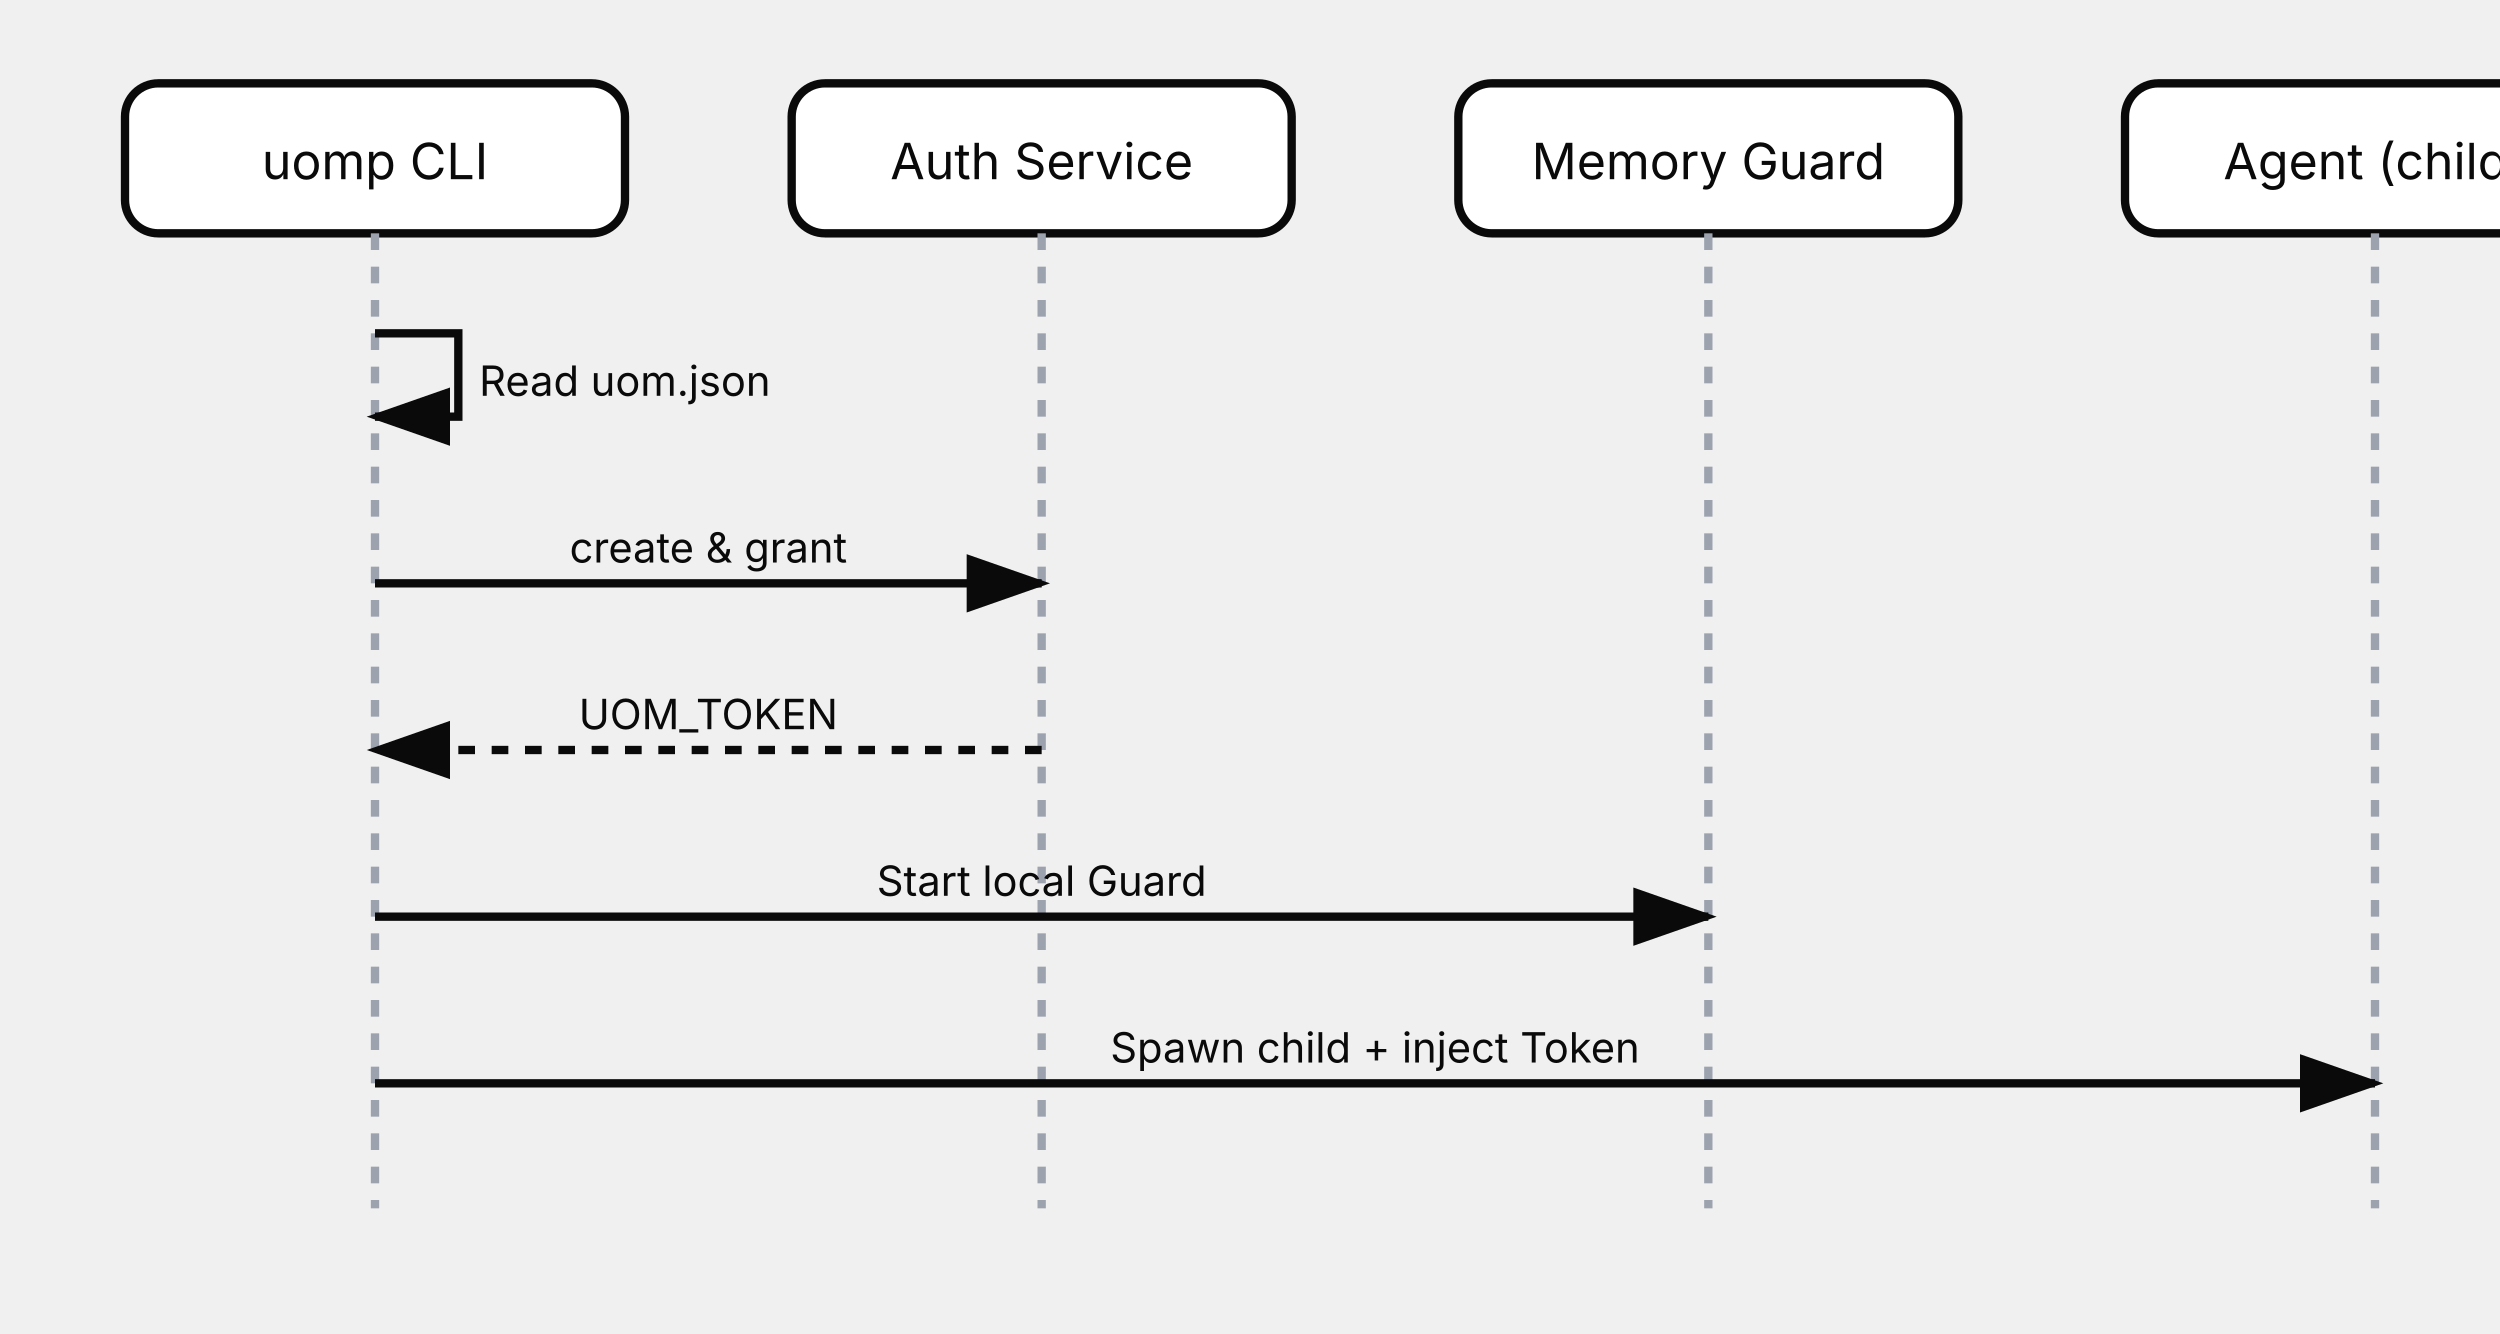
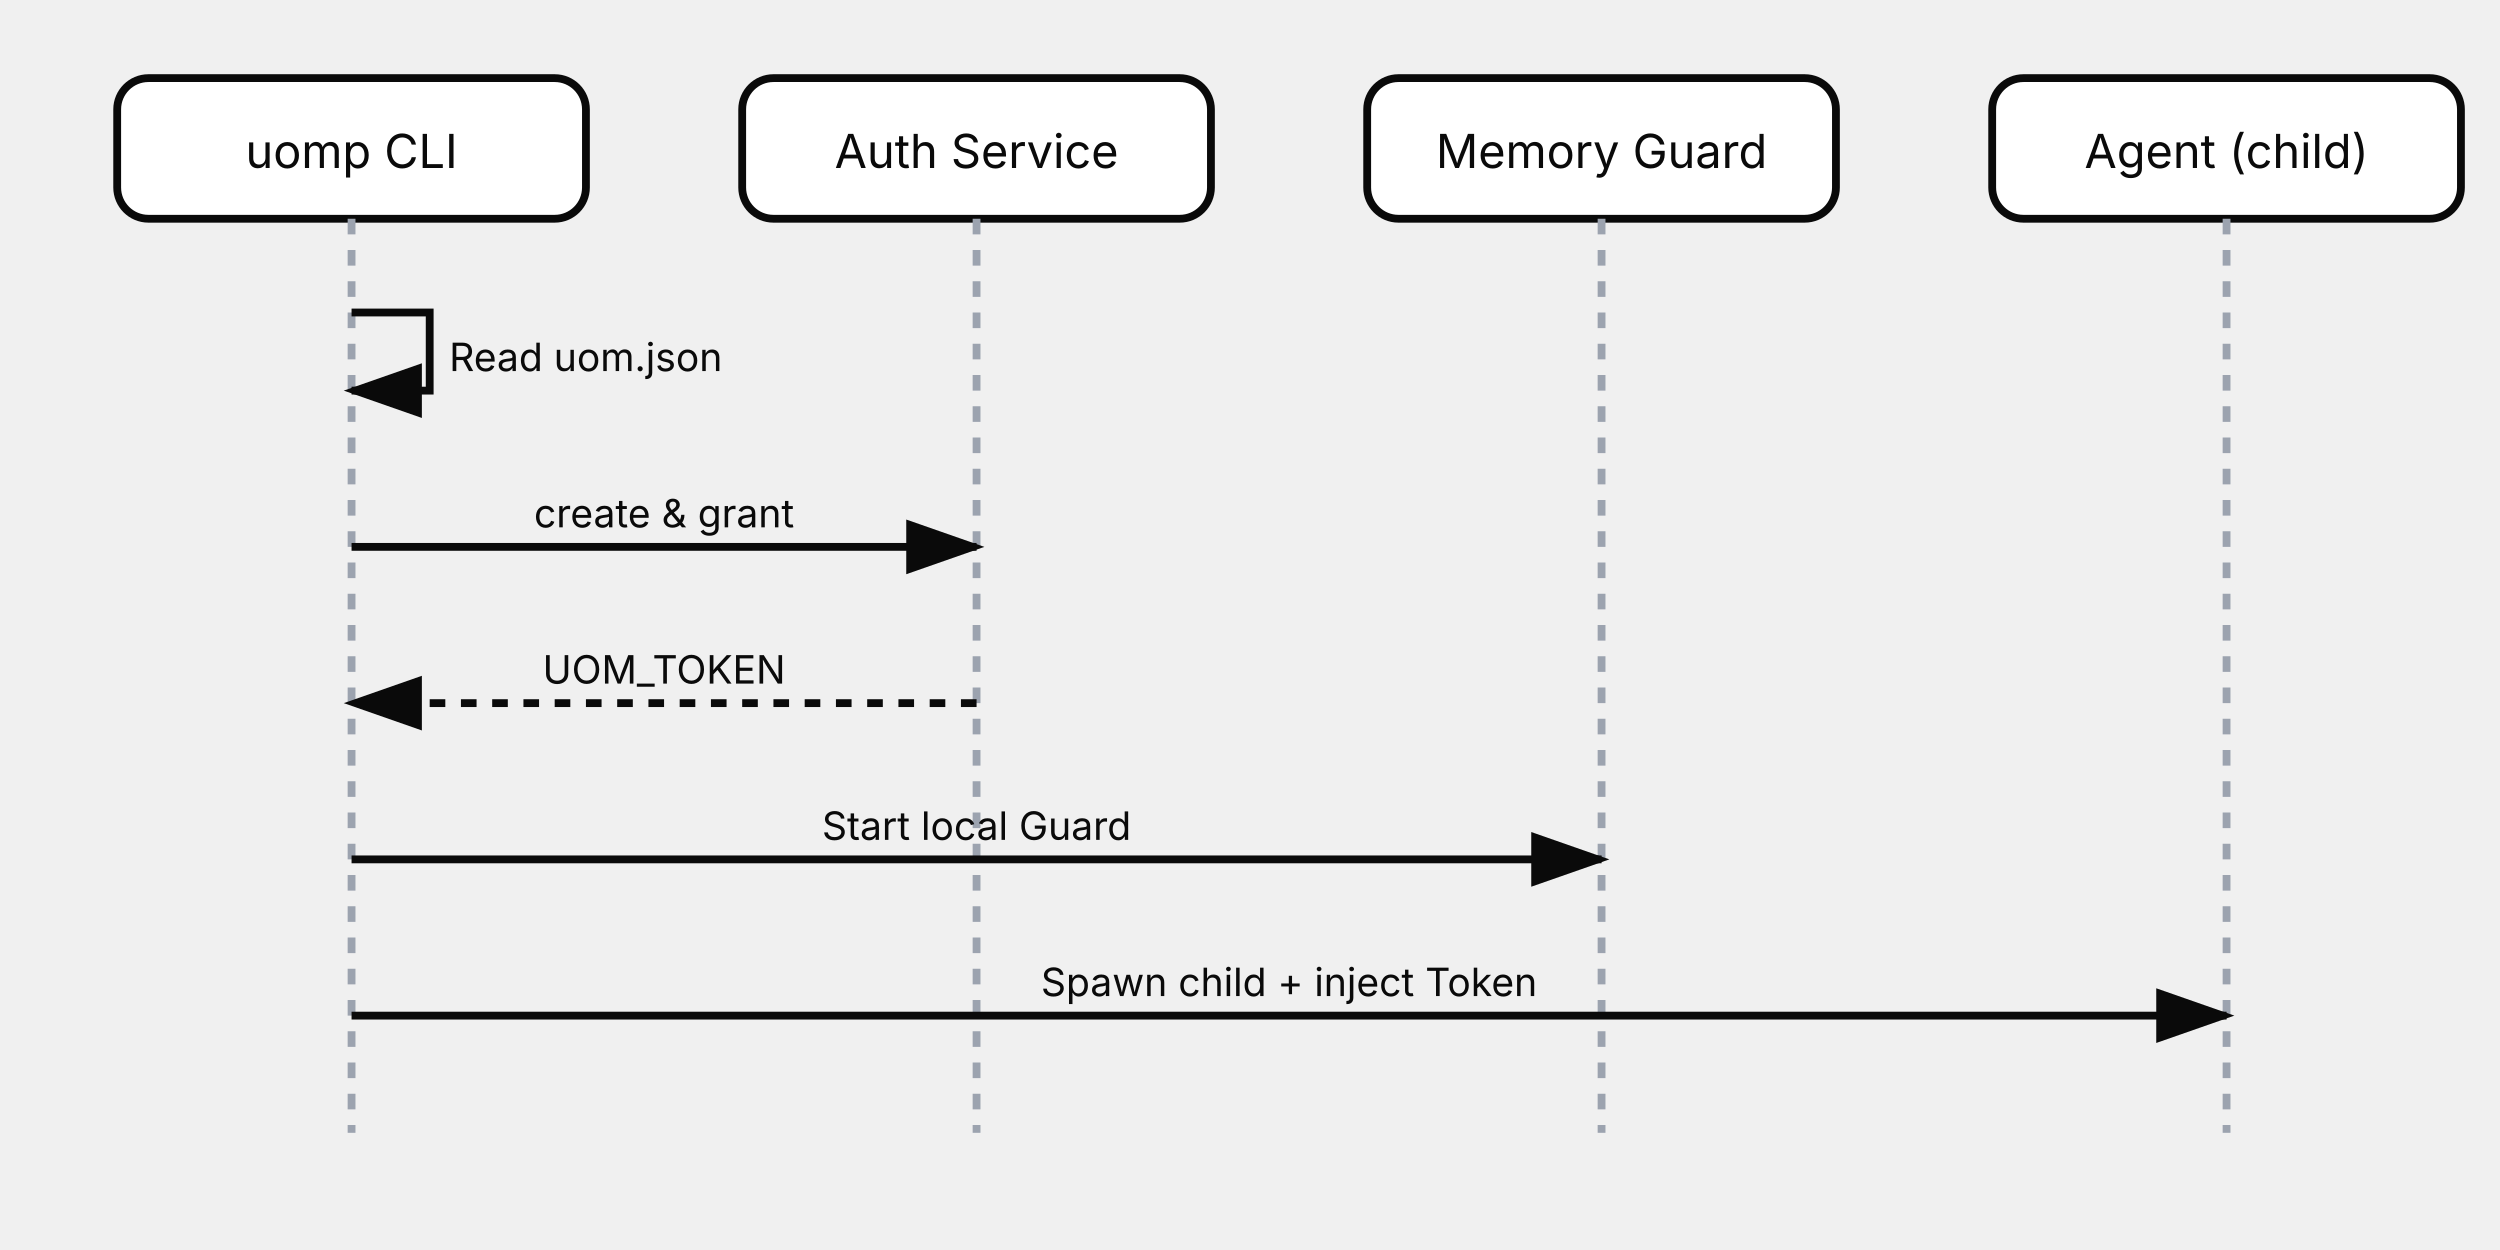
- <svg xmlns="http://www.w3.org/2000/svg" viewBox="0 0 600 320" role="img" aria-label="UOMP local development shortcut sequence diagram">
+ <svg xmlns="http://www.w3.org/2000/svg" viewBox="0 0 640 320" role="img" aria-label="UOMP local development shortcut sequence diagram">
  <defs>
    <marker id="shortcut-arrow-en" markerWidth="10" markerHeight="7" refX="9" refY="3.5" orient="auto">
      <polygon points="0 0,10 3.5,0 7" fill="#0A0A0A" />
    </marker>
    <marker id="shortcut-return-en" markerWidth="10" markerHeight="7" refX="9" refY="3.5" orient="auto">
      <polygon points="0 0,10 3.5,0 7" fill="#0A0A0A" />
    </marker>
  </defs>
  <rect x="30" y="20" width="120" height="36" rx="8" fill="#FFFFFF" stroke="#0A0A0A" stroke-width="2" />
  <text x="90" y="43" text-anchor="middle" fill="#0A0A0A" font-size="12" font-family="Inter, system-ui, sans-serif">uomp CLI</text>
  <line x1="90" y1="56" x2="90" y2="290" stroke="#9CA3AF" stroke-width="2" stroke-dasharray="4 4" />
  <rect x="190" y="20" width="120" height="36" rx="8" fill="#FFFFFF" stroke="#0A0A0A" stroke-width="2" />
  <text x="250" y="43" text-anchor="middle" fill="#0A0A0A" font-size="12" font-family="Inter, system-ui, sans-serif">Auth Service</text>
  <line x1="250" y1="56" x2="250" y2="290" stroke="#9CA3AF" stroke-width="2" stroke-dasharray="4 4" />
  <rect x="350" y="20" width="120" height="36" rx="8" fill="#FFFFFF" stroke="#0A0A0A" stroke-width="2" />
  <text x="410" y="43" text-anchor="middle" fill="#0A0A0A" font-size="12" font-family="Inter, system-ui, sans-serif">Memory Guard</text>
  <line x1="410" y1="56" x2="410" y2="290" stroke="#9CA3AF" stroke-width="2" stroke-dasharray="4 4" />
  <rect x="510" y="20" width="120" height="36" rx="8" fill="#FFFFFF" stroke="#0A0A0A" stroke-width="2" />
  <text x="570" y="43" text-anchor="middle" fill="#0A0A0A" font-size="12" font-family="Inter, system-ui, sans-serif">Agent (child)</text>
  <line x1="570" y1="56" x2="570" y2="290" stroke="#9CA3AF" stroke-width="2" stroke-dasharray="4 4" />
  <path d="M90 80 L110 80 L110 100 L90 100" fill="none" stroke="#0A0A0A" stroke-width="2" marker-end="url(#shortcut-arrow-en)" />
  <text x="115" y="95" text-anchor="start" fill="#0A0A0A" font-size="10" font-family="Inter, system-ui, sans-serif">Read uom.json</text>
  <line x1="90" y1="140" x2="250" y2="140" stroke="#0A0A0A" stroke-width="2" marker-end="url(#shortcut-arrow-en)" />
  <text x="170" y="135" text-anchor="middle" fill="#0A0A0A" font-size="10" font-family="Inter, system-ui, sans-serif">create &amp; grant</text>
  <line x1="250" y1="180" x2="90" y2="180" stroke="#0A0A0A" stroke-width="2" stroke-dasharray="4 4" marker-end="url(#shortcut-return-en)" />
  <text x="170" y="175" text-anchor="middle" fill="#0A0A0A" font-size="10" font-family="Inter, system-ui, sans-serif">UOM_TOKEN</text>
  <line x1="90" y1="220" x2="410" y2="220" stroke="#0A0A0A" stroke-width="2" marker-end="url(#shortcut-arrow-en)" />
  <text x="250" y="215" text-anchor="middle" fill="#0A0A0A" font-size="10" font-family="Inter, system-ui, sans-serif">Start local Guard</text>
  <line x1="90" y1="260" x2="570" y2="260" stroke="#0A0A0A" stroke-width="2" marker-end="url(#shortcut-arrow-en)" />
  <text x="330" y="255" text-anchor="middle" fill="#0A0A0A" font-size="10" font-family="Inter, system-ui, sans-serif">Spawn child + inject Token</text>
</svg>
